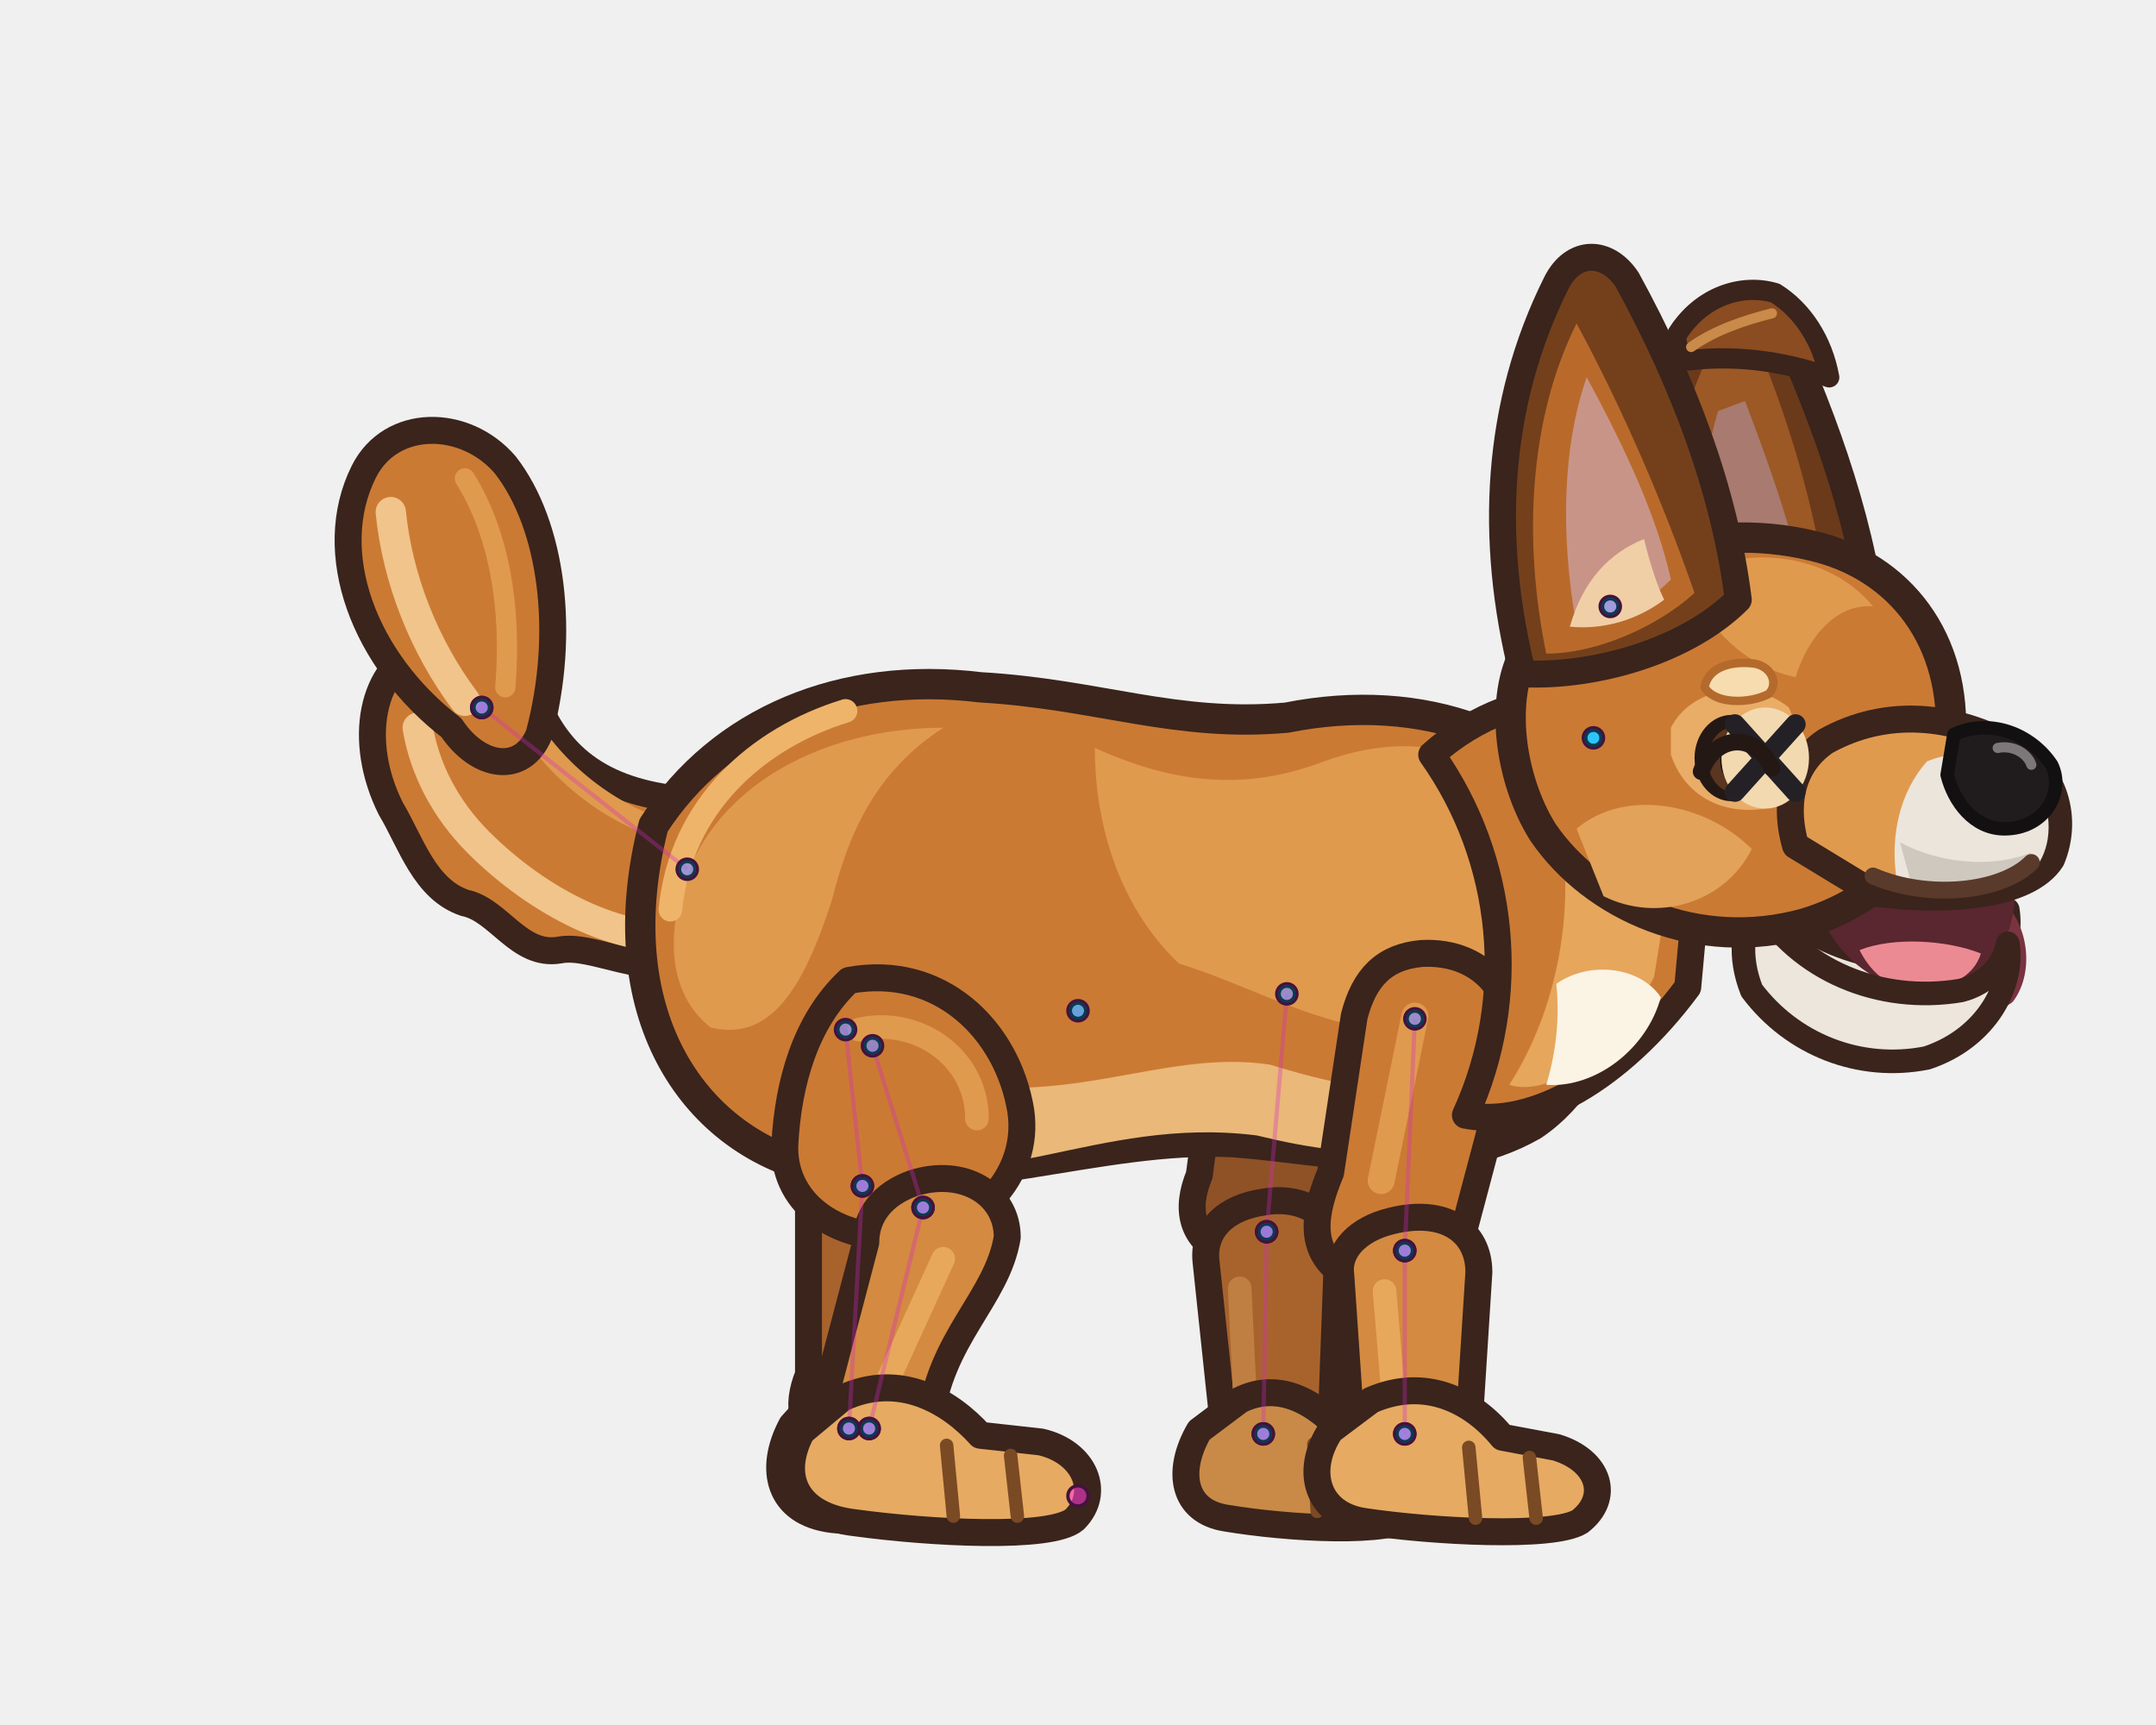
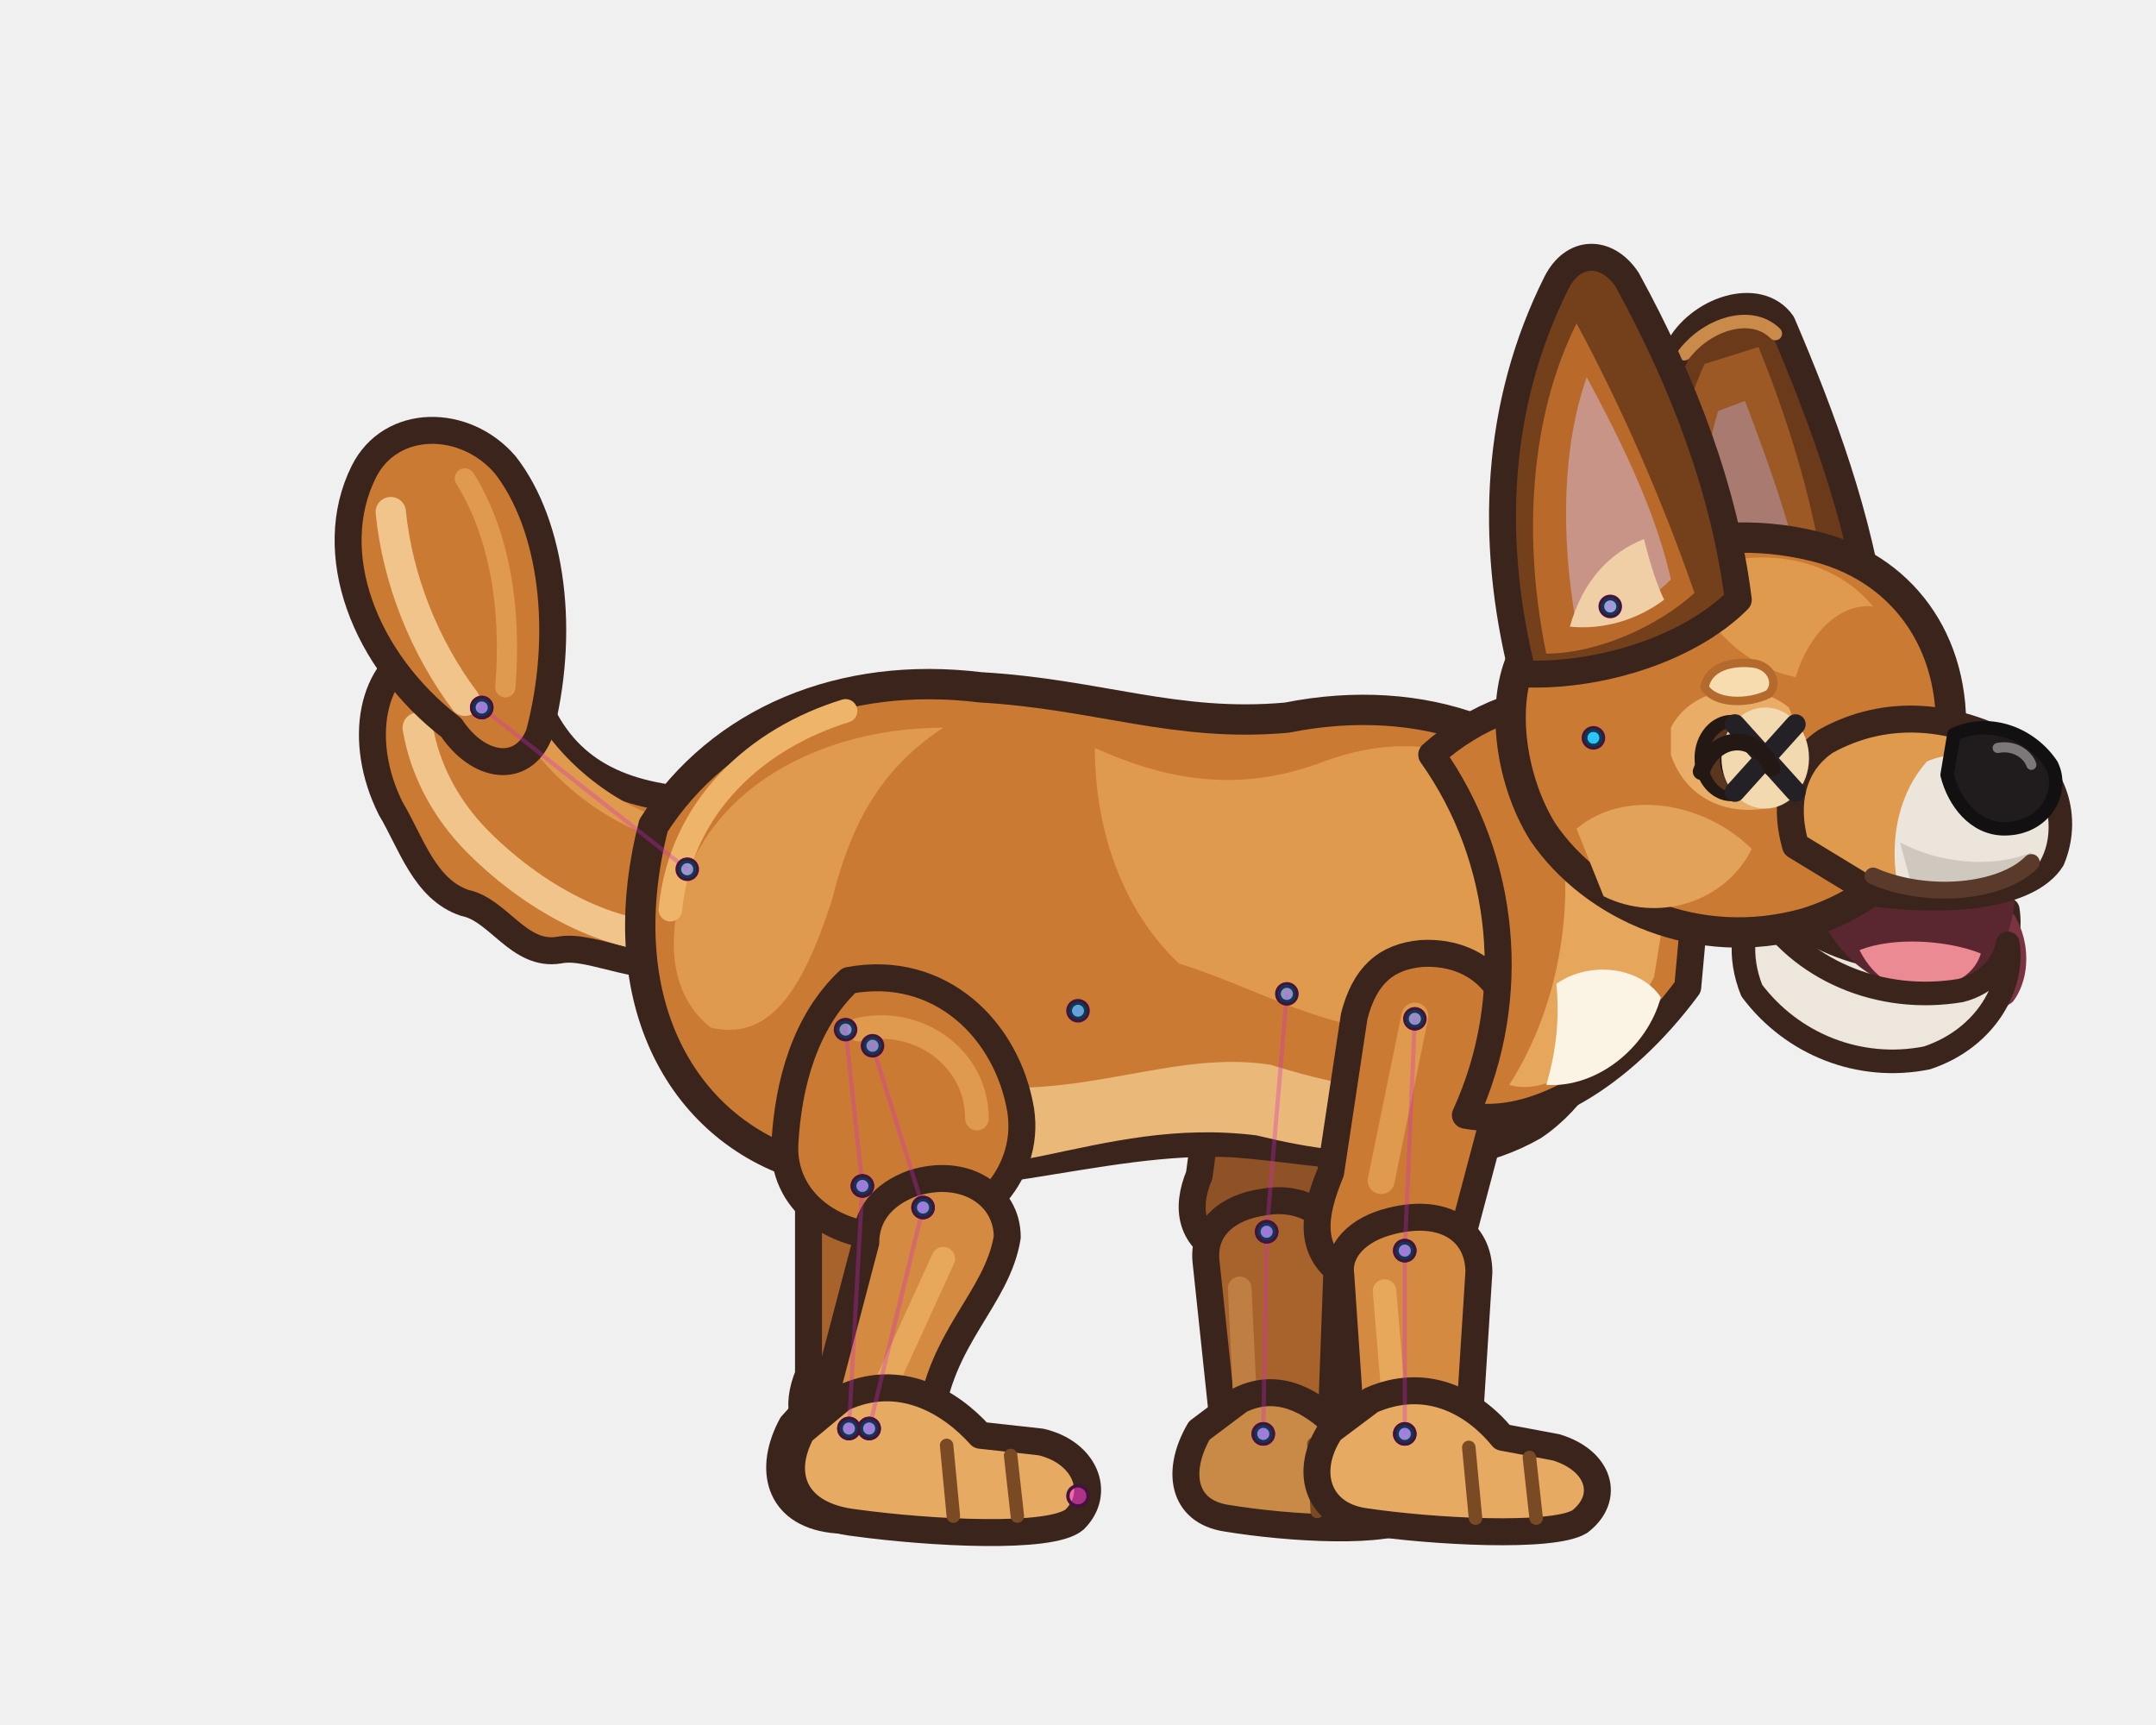
<svg xmlns="http://www.w3.org/2000/svg" width="640mm" height="512mm" viewBox="0 0 640 512" data-character-design="dog-honey-left-side-v1">
  <g id="dog-honey-left-side">
    <g id="tail-base" data-rig-part="tail_base" data-rig-bone="tail_base" data-rig-z="1">
      <path d="M212 286 C190 290 176 280 166 282 C154 284 148 270 138 268 C126 264 122 250 116 240 C106 220 110 198 126 192 C144 186 156 200 162 214 C172 232 190 238 216 238 Z" fill="#cb7a34" stroke="#3a241c" stroke-width="8" stroke-linejoin="round" />
      <path d="M204 278 C184 280 160 268 142 250 C132 240 126 228 124 216" fill="none" stroke="#f0c48a" stroke-width="9" stroke-linecap="round" />
      <path d="M196 246 C178 240 162 226 154 210" fill="none" stroke="#e09a4e" stroke-width="6" stroke-linecap="round" />
    </g>
    <g id="tail-tip" data-rig-part="tail_tip" data-rig-bone="tail_tip" data-rig-z="2">
      <path d="M134 216 C108 196 96 164 108 140 C116 124 138 124 150 138 C164 156 168 188 160 218 C155 230 142 228 134 216 Z" fill="#cb7a34" stroke="#3a241c" stroke-width="8" stroke-linejoin="round" />
      <path d="M116 152 C118 172 126 192 138 208" fill="none" stroke="#f0c48a" stroke-width="9" stroke-linecap="round" />
      <path d="M138 142 C148 158 152 180 150 204" fill="none" stroke="#e09a4e" stroke-width="6" stroke-linecap="round" />
    </g>
    <g id="far-hind-upper" data-rig-part="far_hind_upper" data-rig-bone="far_hind_upper" data-rig-z="5">
      <path d="M264 294 C276 304.8 282 321.6 280 338.4 C279 351.2 267 361.6 252 360.8 C238 358.4 232 348 235 336 L237 309.6 Z" fill="#8f5226" stroke="#3a241c" stroke-width="8" stroke-linejoin="round" />
    </g>
    <g id="far-hind-lower" data-rig-part="far_hind_lower" data-rig-bone="far_hind_lower" data-rig-z="6">
      <path d="M257 343.2 C267 340.8 278 347.2 280 356.8 L269 418.4 C267 428 255 433.6 246 428.8 C238 425.6 236 417.6 240 408 L240 356.8 C240 349.6 247 344 257 343.2 Z" fill="#a8632d" stroke="#3a241c" stroke-width="8" stroke-linejoin="round" />
    </g>
    <g id="far-hind-paw" data-rig-part="far_hind_paw" data-rig-bone="far_hind_paw" data-rig-z="7">
      <path d="M244 413 C257 406 268 412 275 422 L291 427 C301 430 305 441 299 449 C291 455 267 453 247 451 C231 449 228 436 235 423 Z" fill="#c98a48" stroke="#3a241c" stroke-width="8" stroke-linejoin="round" />
      <path d="M271 429 L273 448 M286 433 L289 448" fill="none" stroke="#7a4a24" stroke-width="4" stroke-linecap="round" />
    </g>
    <g id="far-fore-upper" data-rig-part="far_fore_upper" data-rig-bone="far_fore_upper" data-rig-z="8">
      <path d="M389 282 C401 284 408 295 407 308.8 L396 359.2 C393 372.8 377 379.2 365 372.8 C353 368 352 358.4 356 348.8 L363 296 Z" fill="#8f5226" stroke="#3a241c" stroke-width="8" stroke-linejoin="round" />
    </g>
    <g id="far-fore-lower" data-rig-part="far_fore_lower" data-rig-bone="far_fore_lower" data-rig-z="9">
      <path d="M375 356.8 C388 354.4 398 362.4 397 372.8 L395 427.2 C394 436.8 385 441.6 374 440 C363 438.4 360 431.2 363 421.6 L358 374.4 C357 364.8 364 358.4 375 356.8 Z" fill="#a8632d" stroke="#3a241c" stroke-width="8" stroke-linejoin="round" />
      <path d="M368 382.4 L370 424" fill="none" stroke="#c07f42" stroke-width="7" stroke-linecap="round" />
    </g>
    <g id="far-fore-paw" data-rig-part="far_fore_paw" data-rig-bone="far_fore_paw" data-rig-z="10">
      <path d="M368 415.6 C380 409.6 391 416.6 399 425.6 L411 427.6 C421 429.6 427 440.6 420 449.6 C413 455.6 382 453.6 364 450.6 C351 448.6 349 436.6 356 424.6 Z" fill="#c98a48" stroke="#3a241c" stroke-width="8" stroke-linejoin="round" />
      <path d="M390 428.6 L391 448.6 M404 431.6 L406 448.6" fill="none" stroke="#7a4a24" stroke-width="4" stroke-linecap="round" />
    </g>
    <g id="body" data-rig-part="body" data-rig-bone="body" data-rig-z="20">
      <path d="M194 245 C214 214 250 199 291 204 C326 206 349 216 382 213 C422 205 460 218 477 250 C490 276 479 318 455 334 C427 350 394 341 366 339 C326 337 285 355 242 347 C205 338 180 300 194 245 Z" fill="#cb7a34" stroke="#3a241c" stroke-width="9" stroke-linejoin="round" />
      <path d="M205 257 C217 230 248 216 280 216 C260 229 252 247 247 267 C238 295 228 309 211 305 C197 294 198 274 205 257 Z" fill="#e09a4e" />
      <path d="M325 222 C345 231 367 236 393 226 C426 214 451 227 464 252 C465 277 452 293 431 305 C401 311 376 294 350 286 C333 270 325 246 325 222 Z" fill="#e09a4e" />
      <path d="M271 319 C315 331 344 311 377 316 C400 323 425 329 451 314 C433 346 406 345 373 337 C325 331 293 357 251 343 Z" fill="#eab878" />
      <path d="M199 270 C202 239 225 219 251 211" fill="none" stroke="#eeb46a" stroke-width="7" stroke-linecap="round" />
    </g>
    <g id="near-hind-upper" data-rig-part="near_hind_upper" data-rig-bone="near_hind_upper" data-rig-z="30">
      <path d="M252 291 C279 286 299 305.6 303 329.6 C306 349.6 289 365.6 270 367.2 C247 368.8 232 356 233 339.2 C234 321.6 239 303.2 252 291 Z" fill="#cb7a34" stroke="#3a241c" stroke-width="8" stroke-linejoin="round" />
      <path d="M255 305.6 C272 301.6 290 313.6 290 332" fill="none" stroke="#e09a4e" stroke-width="7" stroke-linecap="round" />
    </g>
    <g id="near-hind-lower" data-rig-part="near_hind_lower" data-rig-bone="near_hind_lower" data-rig-z="31">
      <path d="M271 351.2 C286 346.4 299 354.4 299 367.2 C296 385.6 279 396.8 276 422.4 C275 432.8 266 439.2 254 436 C242 432.8 240 424 245 414.4 L257 368.8 C257 360.8 262 354.4 271 351.2 Z" fill="#d48a40" stroke="#3a241c" stroke-width="8" stroke-linejoin="round" />
      <path d="M280 373.6 L261 415.2" fill="none" stroke="#e8a85c" stroke-width="7" stroke-linecap="round" />
    </g>
    <g id="near-hind-paw" data-rig-part="near_hind_paw" data-rig-bone="near_hind_paw" data-rig-z="32">
      <path d="M250 415 C267 407 282 416 291 426 L309 428 C322 431 327 443 319 451 C312 457 276 455 254 452 C236 450 231 438 238 425 Z" fill="#e6aa62" stroke="#3a241c" stroke-width="8" stroke-linejoin="round" />
      <path d="M281 429 L283 450 M300 432 L302 450" fill="none" stroke="#7a4a24" stroke-width="4" stroke-linecap="round" />
    </g>
    <g id="near-fore-upper" data-rig-part="near_fore_upper" data-rig-bone="near_fore_upper" data-rig-z="33">
      <path d="M422 283 C441 282 452 297 448 314.4 L434 367.2 C431 380 413 386.4 399 378.4 C388 371.2 390 360 395 348 L402 301.6 C405 290 411 284 422 283 Z" fill="#cb7a34" stroke="#3a241c" stroke-width="8" stroke-linejoin="round" />
      <path d="M420 301.6 L410 350.4" fill="none" stroke="#e09a4e" stroke-width="8" stroke-linecap="round" />
    </g>
    <g id="near-fore-lower" data-rig-part="near_fore_lower" data-rig-bone="near_fore_lower" data-rig-z="34">
      <path d="M413 362.4 C429 358.4 439 365.6 439 377.6 L436 424.8 C436 436 428 442.4 414 440.8 C402 440 397 432.8 401 422.4 L398 378.4 C397 371.2 403 364.8 413 362.4 Z" fill="#d48a40" stroke="#3a241c" stroke-width="8" stroke-linejoin="round" />
      <path d="M411 383.2 L414 419.2" fill="none" stroke="#e8a85c" stroke-width="7" stroke-linecap="round" />
    </g>
    <g id="near-fore-paw" data-rig-part="near_fore_paw" data-rig-bone="near_fore_paw" data-rig-z="35">
      <path d="M407 415.6 C423 408.6 437 415.6 446 426.6 L462 429.6 C475 433.6 478 444.6 469 451.6 C461 456.6 425 454.6 405 451.6 C391 449.6 387 436.6 395 424.6 Z" fill="#e6aa62" stroke="#3a241c" stroke-width="8" stroke-linejoin="round" />
      <path d="M436 429.6 L438 450.6 M454 432.6 L456 450.6" fill="none" stroke="#7a4a24" stroke-width="4" stroke-linecap="round" />
    </g>
    <g id="neck" data-rig-part="neck" data-rig-bone="body" data-rig-z="38">
      <path d="M425 224 C452 200 486 203 507 227 L501 293 C481 320 455 335 435 331 C451 296 447 255 425 224 Z" fill="#cb7a34" stroke="#3a241c" stroke-width="8" stroke-linejoin="round" />
      <path d="M459 230 C473 229 488 237 497 253 L491 290 C480 311 461 326 448 322 C466 294 469 256 459 230 Z" fill="#e6a65c" />
      <path d="M462 292 C472 285 487 287 493 296 C489 311 474 323 459 322 C462 312 463 302 462 292 Z" fill="#fbf3e4" />
    </g>
    <g id="rest-mouth" data-rig-part="rest_mouth" data-rig-bone="head" data-rig-z="39">
      <path d="M540 260 C556 268 578 270 598 262 C596 274 588 282 578 284 C560 286 546 278 538 266 Z" fill="#5a2630" />
      <path d="M522 264 C536 280 558 288 582 284 C590 282 595 276 596 270 C598 282 590 298 572 304 C552 308 532 302 520 288 C516 280 517 270 522 264 Z" fill="#ece6dc" stroke="#3a241c" stroke-width="7" stroke-linejoin="round" />
      <path d="M554 270 C566 272 582 272 592 268 C600 274 602 288 596 296 C589 301 581 296 580 286 C572 284 562 280 554 274 Z" fill="#ec8a93" stroke="#7a3340" stroke-width="4" stroke-linejoin="round" />
      <path d="M566 275 C576 277 585 280 590 288" fill="none" stroke="#c9606e" stroke-width="3" stroke-linecap="round" />
    </g>
    <g id="bark-mouth" data-rig-part="bark_mouth" data-rig-bone="head" data-rig-z="39">
      <path d="M540 260 C556 268 578 270 598 262 C599 278 591 290 578 294 C558 296 544 284 538 266 Z" fill="#5a2630" />
      <path d="M552 282 C562 278 578 279 588 283 C586 290 578 294 568 294 C560 293 555 288 552 282 Z" fill="#ec8a93" />
      <path d="M522 268 C534 288 558 298 582 294 C590 292 595 286 596 280 C598 292 590 308 572 314 C552 318 532 310 520 294 C516 284 517 274 522 268 Z" fill="#ece6dc" stroke="#3a241c" stroke-width="7" stroke-linejoin="round" />
    </g>
    <g id="head" data-rig-part="head" data-rig-bone="head" data-rig-z="40">
-       <path d="M492 206 C483 168 484 130 500 98 L526 90 C540 120 552 152 556 184 C541 199 514 207 492 206 Z" fill="#6b3a1a" stroke="#3a241c" stroke-width="8" stroke-linejoin="round" />
+       <path d="M492 206 C483 170 484 134 498 104 C504 92 522 86 529 96 C541 124 552 154 556 184 C541 199 514 207 492 206 Z" fill="#6b3a1a" stroke="#3a241c" stroke-width="8" stroke-linejoin="round" />
      <path d="M499 200 C493 168 494 134 506 108 L522 103 C533 130 540 156 543 182 C532 192 514 200 499 200 Z" fill="#9c5825" />
      <path d="M508 192 C503 166 504 142 510 122 L518 119 C526 140 533 160 536 178 C528 186 518 191 508 192 Z" fill="#a87a70" />
-       <path d="M498 99 C505 88 517 84 527 87 C535 92 541 101 543 112 C532 108 517 105 501 107 C498 104 497 101 498 99 Z" fill="#8a4c20" stroke="#3a241c" stroke-width="6" stroke-linejoin="round" />
-       <path d="M502 103 C509 98 518 95 526 93" fill="none" stroke="#c98a4a" stroke-width="3" stroke-linecap="round" />
+       <path d="M500 105 C507 96 520 92 527 99" fill="none" stroke="#c98a4a" stroke-width="4" stroke-linecap="round" />
      <path d="M453 193 C468 166 505 154 538 162 C564 168 581 190 579 220 C577 246 562 266 536 274 C504 283 473 269 458 247 C448 231 445 207 453 193 Z" fill="#cb7a34" stroke="#3a241c" stroke-width="9" stroke-linejoin="round" />
      <path d="M500 172 C517 161 543 164 556 180 C546 179 537 188 533 201 C519 198 508 188 500 172 Z" fill="#e09a4e" />
      <path d="M496 216 C502 204 520 201 531 210 C536 221 533 234 524 240 C511 242 500 236 496 224 Z" fill="#e9ad68" />
      <path d="M506 204 C507 198 514 196 521 197 C526 198 528 203 525 206 C519 209 509 209 506 204 Z" fill="#f6dcae" stroke="#b46a2c" stroke-width="2.5" stroke-linejoin="round" />
      <path d="M468 246 C482 234 506 238 520 252 C512 268 492 274 476 266 Z" fill="#e2a25a" />
      <path d="M542 220 C560 210 580 212 598 222 C610 229 614 243 609 255 C602 266 578 268 556 265 L533 251 C529 237 533 226 542 220 Z" fill="#e09a4e" stroke="#3a241c" stroke-width="8" stroke-linejoin="round" />
      <path d="M572 226 C584 221 598 225 606 235 C610 245 608 254 603 259 C591 265 575 265 563 261 C561 248 564 235 572 226 Z" fill="#ebe5dc" />
      <path d="M564 250 C575 256 591 258 603 253 C599 261 584 265 567 261 Z" fill="#cfc8be" />
      <path d="M556 260 C572 267 594 265 603 256" fill="none" stroke="#5a3a2a" stroke-width="5" stroke-linecap="round" />
      <path d="M580 218 C591 213 603 218 609 227 C613 235 607 246 595 246 C586 246 580 238 578 230 Z" fill="#201c1d" stroke="#121011" stroke-width="4" stroke-linejoin="round" />
      <path d="M593 222 C598 221 602 224 603 227" fill="none" stroke="#7d777a" stroke-width="3" stroke-linecap="round" />
    </g>
    <g id="eye-open" data-rig-part="eye_open" data-rig-bone="head" data-rig-z="41">
      <ellipse cx="514" cy="225" rx="10.98" ry="12.81" fill="#241815" />
      <ellipse cx="515" cy="225.5" rx="8.052" ry="9.76" fill="#5a3520" />
      <ellipse cx="515.5" cy="226" rx="4.88" ry="6.344" fill="#17110f" />
      <circle cx="518.88" cy="220.73" r="2.928" fill="#ffffff" />
    </g>
    <g id="eye-x" data-rig-part="eye_x" data-rig-bone="head" data-rig-z="41">
      <ellipse cx="524" cy="225" rx="13" ry="15" fill="#f3d9b0" />
      <path d="M515 215 L533 235 M533 215 L515 235" fill="none" stroke="#242126" stroke-width="6" stroke-linecap="round" />
    </g>
    <g id="eye-happy" data-rig-part="eye_happy" data-rig-bone="head" data-rig-z="41">
      <path d="M505 229 C509 218 521 217 526 228" fill="none" stroke="#241815" stroke-width="5" stroke-linecap="round" />
    </g>
    <g id="ear" data-rig-part="ear" data-rig-bone="ear" data-rig-z="42">
      <path d="M452 200 C442 160 444 120 462 84 C467 74 477 74 483 83 C500 114 512 146 516 178 C501 193 474 201 452 200 Z" fill="#74401c" stroke="#3a241c" stroke-width="8" stroke-linejoin="round" />
      <path d="M459 194 C452 160 454 124 468 96 C482 122 494 150 503 176 C492 186 474 194 459 194 Z" fill="#b96a2b" />
      <path d="M468 186 C463 158 464 132 471 112 C483 134 492 154 496 172 C488 180 478 185 468 186 Z" fill="#c99488" />
      <path d="M466 186 C470 172 478 164 488 160 C490 168 492 174 494 178 C486 184 476 187 466 186 Z" fill="#f0cfa6" />
    </g>
  </g>
  <g id="ambition-rig-markers" data-rig-editor-layer="true">
    <g id="ambition-rig-markers-side" data-rig-view="side">
      <line id="ambition-rig-side-guide-tail_base" data-rig-bone-guide="tail_base" x1="204" y1="258" x2="143" y2="210" stroke="#d226c6" stroke-width="1.25" stroke-opacity="0.32" />
      <line id="ambition-rig-side-guide-far_hind_upper" data-rig-bone-guide="far_hind_upper" x1="251" y1="305.6" x2="256" y2="352" stroke="#d226c6" stroke-width="1.25" stroke-opacity="0.32" />
      <line id="ambition-rig-side-guide-far_hind_lower" data-rig-bone-guide="far_hind_lower" x1="256" y1="352" x2="252" y2="424" stroke="#d226c6" stroke-width="1.25" stroke-opacity="0.32" />
      <line id="ambition-rig-side-guide-far_fore_upper" data-rig-bone-guide="far_fore_upper" x1="382" y1="295" x2="376" y2="365.6" stroke="#d226c6" stroke-width="1.25" stroke-opacity="0.32" />
      <line id="ambition-rig-side-guide-far_fore_lower" data-rig-bone-guide="far_fore_lower" x1="376" y1="365.6" x2="375" y2="425.6" stroke="#d226c6" stroke-width="1.25" stroke-opacity="0.32" />
      <line id="ambition-rig-side-guide-near_hind_upper" data-rig-bone-guide="near_hind_upper" x1="259" y1="310.4" x2="274" y2="358.4" stroke="#d226c6" stroke-width="1.25" stroke-opacity="0.32" />
      <line id="ambition-rig-side-guide-near_hind_lower" data-rig-bone-guide="near_hind_lower" x1="274" y1="358.4" x2="258" y2="424" stroke="#d226c6" stroke-width="1.25" stroke-opacity="0.32" />
      <line id="ambition-rig-side-guide-near_fore_upper" data-rig-bone-guide="near_fore_upper" x1="420" y1="302.4" x2="417" y2="371.2" stroke="#d226c6" stroke-width="1.25" stroke-opacity="0.32" />
      <line id="ambition-rig-side-guide-near_fore_lower" data-rig-bone-guide="near_fore_lower" x1="417" y1="371.2" x2="417" y2="425.6" stroke="#d226c6" stroke-width="1.25" stroke-opacity="0.32" />
      <circle id="ambition-rig-side-joint-body_pivot" data-rig-joint="body_pivot" cx="320" cy="300" r="3" fill="#ff3bd4" fill-opacity="0.58" stroke="#43133d" stroke-width="1" />
      <circle id="ambition-rig-side-joint-ear_pivot" data-rig-joint="ear_pivot" cx="478" cy="180" r="3" fill="#ff3bd4" fill-opacity="0.58" stroke="#43133d" stroke-width="1" />
      <circle id="ambition-rig-side-joint-far_fore_lower_pivot" data-rig-joint="far_fore_lower_pivot" cx="376" cy="365.6" r="3" fill="#ff3bd4" fill-opacity="0.58" stroke="#43133d" stroke-width="1" />
      <circle id="ambition-rig-side-joint-far_fore_lower_tip" data-rig-joint="far_fore_lower_tip" cx="375" cy="425.6" r="3" fill="#ff3bd4" fill-opacity="0.58" stroke="#43133d" stroke-width="1" />
      <circle id="ambition-rig-side-joint-far_fore_paw_pivot" data-rig-joint="far_fore_paw_pivot" cx="375" cy="425.6" r="3" fill="#ff3bd4" fill-opacity="0.58" stroke="#43133d" stroke-width="1" />
      <circle id="ambition-rig-side-joint-far_fore_upper_pivot" data-rig-joint="far_fore_upper_pivot" cx="382" cy="295" r="3" fill="#ff3bd4" fill-opacity="0.58" stroke="#43133d" stroke-width="1" />
      <circle id="ambition-rig-side-joint-far_fore_upper_tip" data-rig-joint="far_fore_upper_tip" cx="376" cy="365.6" r="3" fill="#ff3bd4" fill-opacity="0.58" stroke="#43133d" stroke-width="1" />
      <circle id="ambition-rig-side-joint-far_hind_lower_pivot" data-rig-joint="far_hind_lower_pivot" cx="256" cy="352" r="3" fill="#ff3bd4" fill-opacity="0.58" stroke="#43133d" stroke-width="1" />
      <circle id="ambition-rig-side-joint-far_hind_lower_tip" data-rig-joint="far_hind_lower_tip" cx="252" cy="424" r="3" fill="#ff3bd4" fill-opacity="0.58" stroke="#43133d" stroke-width="1" />
      <circle id="ambition-rig-side-joint-far_hind_paw_pivot" data-rig-joint="far_hind_paw_pivot" cx="252" cy="424" r="3" fill="#ff3bd4" fill-opacity="0.58" stroke="#43133d" stroke-width="1" />
      <circle id="ambition-rig-side-joint-far_hind_upper_pivot" data-rig-joint="far_hind_upper_pivot" cx="251" cy="305.6" r="3" fill="#ff3bd4" fill-opacity="0.58" stroke="#43133d" stroke-width="1" />
      <circle id="ambition-rig-side-joint-far_hind_upper_tip" data-rig-joint="far_hind_upper_tip" cx="256" cy="352" r="3" fill="#ff3bd4" fill-opacity="0.58" stroke="#43133d" stroke-width="1" />
      <circle id="ambition-rig-side-joint-near_fore_lower_pivot" data-rig-joint="near_fore_lower_pivot" cx="417" cy="371.2" r="3" fill="#ff3bd4" fill-opacity="0.58" stroke="#43133d" stroke-width="1" />
      <circle id="ambition-rig-side-joint-near_fore_lower_tip" data-rig-joint="near_fore_lower_tip" cx="417" cy="425.6" r="3" fill="#ff3bd4" fill-opacity="0.58" stroke="#43133d" stroke-width="1" />
      <circle id="ambition-rig-side-joint-near_fore_paw_pivot" data-rig-joint="near_fore_paw_pivot" cx="417" cy="425.6" r="3" fill="#ff3bd4" fill-opacity="0.58" stroke="#43133d" stroke-width="1" />
      <circle id="ambition-rig-side-joint-near_fore_upper_pivot" data-rig-joint="near_fore_upper_pivot" cx="420" cy="302.4" r="3" fill="#ff3bd4" fill-opacity="0.58" stroke="#43133d" stroke-width="1" />
      <circle id="ambition-rig-side-joint-near_fore_upper_tip" data-rig-joint="near_fore_upper_tip" cx="417" cy="371.2" r="3" fill="#ff3bd4" fill-opacity="0.58" stroke="#43133d" stroke-width="1" />
      <circle id="ambition-rig-side-joint-near_hind_lower_pivot" data-rig-joint="near_hind_lower_pivot" cx="274" cy="358.4" r="3" fill="#ff3bd4" fill-opacity="0.58" stroke="#43133d" stroke-width="1" />
      <circle id="ambition-rig-side-joint-near_hind_lower_tip" data-rig-joint="near_hind_lower_tip" cx="258" cy="424" r="3" fill="#ff3bd4" fill-opacity="0.58" stroke="#43133d" stroke-width="1" />
      <circle id="ambition-rig-side-joint-near_hind_paw_pivot" data-rig-joint="near_hind_paw_pivot" cx="258" cy="424" r="3" fill="#ff3bd4" fill-opacity="0.58" stroke="#43133d" stroke-width="1" />
      <circle id="ambition-rig-side-joint-near_hind_upper_pivot" data-rig-joint="near_hind_upper_pivot" cx="259" cy="310.4" r="3" fill="#ff3bd4" fill-opacity="0.58" stroke="#43133d" stroke-width="1" />
      <circle id="ambition-rig-side-joint-near_hind_upper_tip" data-rig-joint="near_hind_upper_tip" cx="274" cy="358.4" r="3" fill="#ff3bd4" fill-opacity="0.58" stroke="#43133d" stroke-width="1" />
      <circle id="ambition-rig-side-joint-neck" data-rig-joint="neck" cx="473" cy="219" r="3" fill="#ff3bd4" fill-opacity="0.58" stroke="#43133d" stroke-width="1" />
      <circle id="ambition-rig-side-joint-rig_root" data-rig-joint="rig_root" cx="320" cy="444" r="3" fill="#ff3bd4" fill-opacity="0.58" stroke="#43133d" stroke-width="1" />
      <circle id="ambition-rig-side-joint-tail_base_pivot" data-rig-joint="tail_base_pivot" cx="204" cy="258" r="3" fill="#ff3bd4" fill-opacity="0.58" stroke="#43133d" stroke-width="1" />
      <circle id="ambition-rig-side-joint-tail_base_tip" data-rig-joint="tail_base_tip" cx="143" cy="210" r="3" fill="#ff3bd4" fill-opacity="0.58" stroke="#43133d" stroke-width="1" />
      <circle id="ambition-rig-side-joint-tail_tip_pivot" data-rig-joint="tail_tip_pivot" cx="143" cy="210" r="3" fill="#ff3bd4" fill-opacity="0.58" stroke="#43133d" stroke-width="1" />
      <circle id="ambition-rig-side-bind-body" data-rig-bind-pivot="body" cx="320" cy="300" r="2.2" fill="#28c8ff" fill-opacity="0.42" stroke="#093b52" stroke-width="0.8" />
      <circle id="ambition-rig-side-bind-tail_base" data-rig-bind-pivot="tail_base" cx="204" cy="258" r="2.2" fill="#28c8ff" fill-opacity="0.42" stroke="#093b52" stroke-width="0.8" />
      <circle id="ambition-rig-side-bind-tail_tip" data-rig-bind-pivot="tail_tip" cx="143" cy="210" r="2.2" fill="#28c8ff" fill-opacity="0.42" stroke="#093b52" stroke-width="0.8" />
      <circle id="ambition-rig-side-bind-far_hind_upper" data-rig-bind-pivot="far_hind_upper" cx="251" cy="305.6" r="2.2" fill="#28c8ff" fill-opacity="0.42" stroke="#093b52" stroke-width="0.8" />
      <circle id="ambition-rig-side-bind-far_hind_lower" data-rig-bind-pivot="far_hind_lower" cx="256" cy="352" r="2.2" fill="#28c8ff" fill-opacity="0.42" stroke="#093b52" stroke-width="0.8" />
      <circle id="ambition-rig-side-bind-far_hind_paw" data-rig-bind-pivot="far_hind_paw" cx="252" cy="424" r="2.2" fill="#28c8ff" fill-opacity="0.42" stroke="#093b52" stroke-width="0.8" />
      <circle id="ambition-rig-side-bind-far_fore_upper" data-rig-bind-pivot="far_fore_upper" cx="382" cy="295" r="2.2" fill="#28c8ff" fill-opacity="0.42" stroke="#093b52" stroke-width="0.8" />
      <circle id="ambition-rig-side-bind-far_fore_lower" data-rig-bind-pivot="far_fore_lower" cx="376" cy="365.6" r="2.2" fill="#28c8ff" fill-opacity="0.42" stroke="#093b52" stroke-width="0.8" />
      <circle id="ambition-rig-side-bind-far_fore_paw" data-rig-bind-pivot="far_fore_paw" cx="375" cy="425.6" r="2.2" fill="#28c8ff" fill-opacity="0.42" stroke="#093b52" stroke-width="0.8" />
      <circle id="ambition-rig-side-bind-near_hind_upper" data-rig-bind-pivot="near_hind_upper" cx="259" cy="310.4" r="2.2" fill="#28c8ff" fill-opacity="0.42" stroke="#093b52" stroke-width="0.8" />
      <circle id="ambition-rig-side-bind-near_hind_lower" data-rig-bind-pivot="near_hind_lower" cx="274" cy="358.4" r="2.2" fill="#28c8ff" fill-opacity="0.42" stroke="#093b52" stroke-width="0.8" />
      <circle id="ambition-rig-side-bind-near_hind_paw" data-rig-bind-pivot="near_hind_paw" cx="258" cy="424" r="2.2" fill="#28c8ff" fill-opacity="0.42" stroke="#093b52" stroke-width="0.8" />
      <circle id="ambition-rig-side-bind-near_fore_upper" data-rig-bind-pivot="near_fore_upper" cx="420" cy="302.4" r="2.2" fill="#28c8ff" fill-opacity="0.42" stroke="#093b52" stroke-width="0.8" />
      <circle id="ambition-rig-side-bind-near_fore_lower" data-rig-bind-pivot="near_fore_lower" cx="417" cy="371.2" r="2.2" fill="#28c8ff" fill-opacity="0.42" stroke="#093b52" stroke-width="0.8" />
      <circle id="ambition-rig-side-bind-near_fore_paw" data-rig-bind-pivot="near_fore_paw" cx="417" cy="425.6" r="2.2" fill="#28c8ff" fill-opacity="0.42" stroke="#093b52" stroke-width="0.8" />
      <circle id="ambition-rig-side-bind-head" data-rig-bind-pivot="head" cx="473" cy="219" r="2.2" fill="#28c8ff" fill-opacity="0.42" stroke="#093b52" stroke-width="0.8" />
      <circle id="ambition-rig-side-bind-ear" data-rig-bind-pivot="ear" cx="478" cy="180" r="2.2" fill="#28c8ff" fill-opacity="0.42" stroke="#093b52" stroke-width="0.8" />
      <circle id="ambition-rig-side-bind-neck" data-rig-bind-pivot="neck" cx="320" cy="300" r="2.2" fill="#28c8ff" fill-opacity="0.42" stroke="#093b52" stroke-width="0.8" />
      <circle id="ambition-rig-side-bind-eye_open" data-rig-bind-pivot="eye_open" cx="473" cy="219" r="2.2" fill="#28c8ff" fill-opacity="0.42" stroke="#093b52" stroke-width="0.8" />
      <circle id="ambition-rig-side-bind-eye_x" data-rig-bind-pivot="eye_x" cx="473" cy="219" r="2.2" fill="#28c8ff" fill-opacity="0.42" stroke="#093b52" stroke-width="0.8" />
      <circle id="ambition-rig-side-bind-eye_happy" data-rig-bind-pivot="eye_happy" cx="473" cy="219" r="2.2" fill="#28c8ff" fill-opacity="0.42" stroke="#093b52" stroke-width="0.8" />
      <circle id="ambition-rig-side-bind-rest_mouth" data-rig-bind-pivot="rest_mouth" cx="473" cy="219" r="2.2" fill="#28c8ff" fill-opacity="0.42" stroke="#093b52" stroke-width="0.8" />
      <circle id="ambition-rig-side-bind-bark_mouth" data-rig-bind-pivot="bark_mouth" cx="473" cy="219" r="2.2" fill="#28c8ff" fill-opacity="0.42" stroke="#093b52" stroke-width="0.8" />
    </g>
  </g>
</svg>
